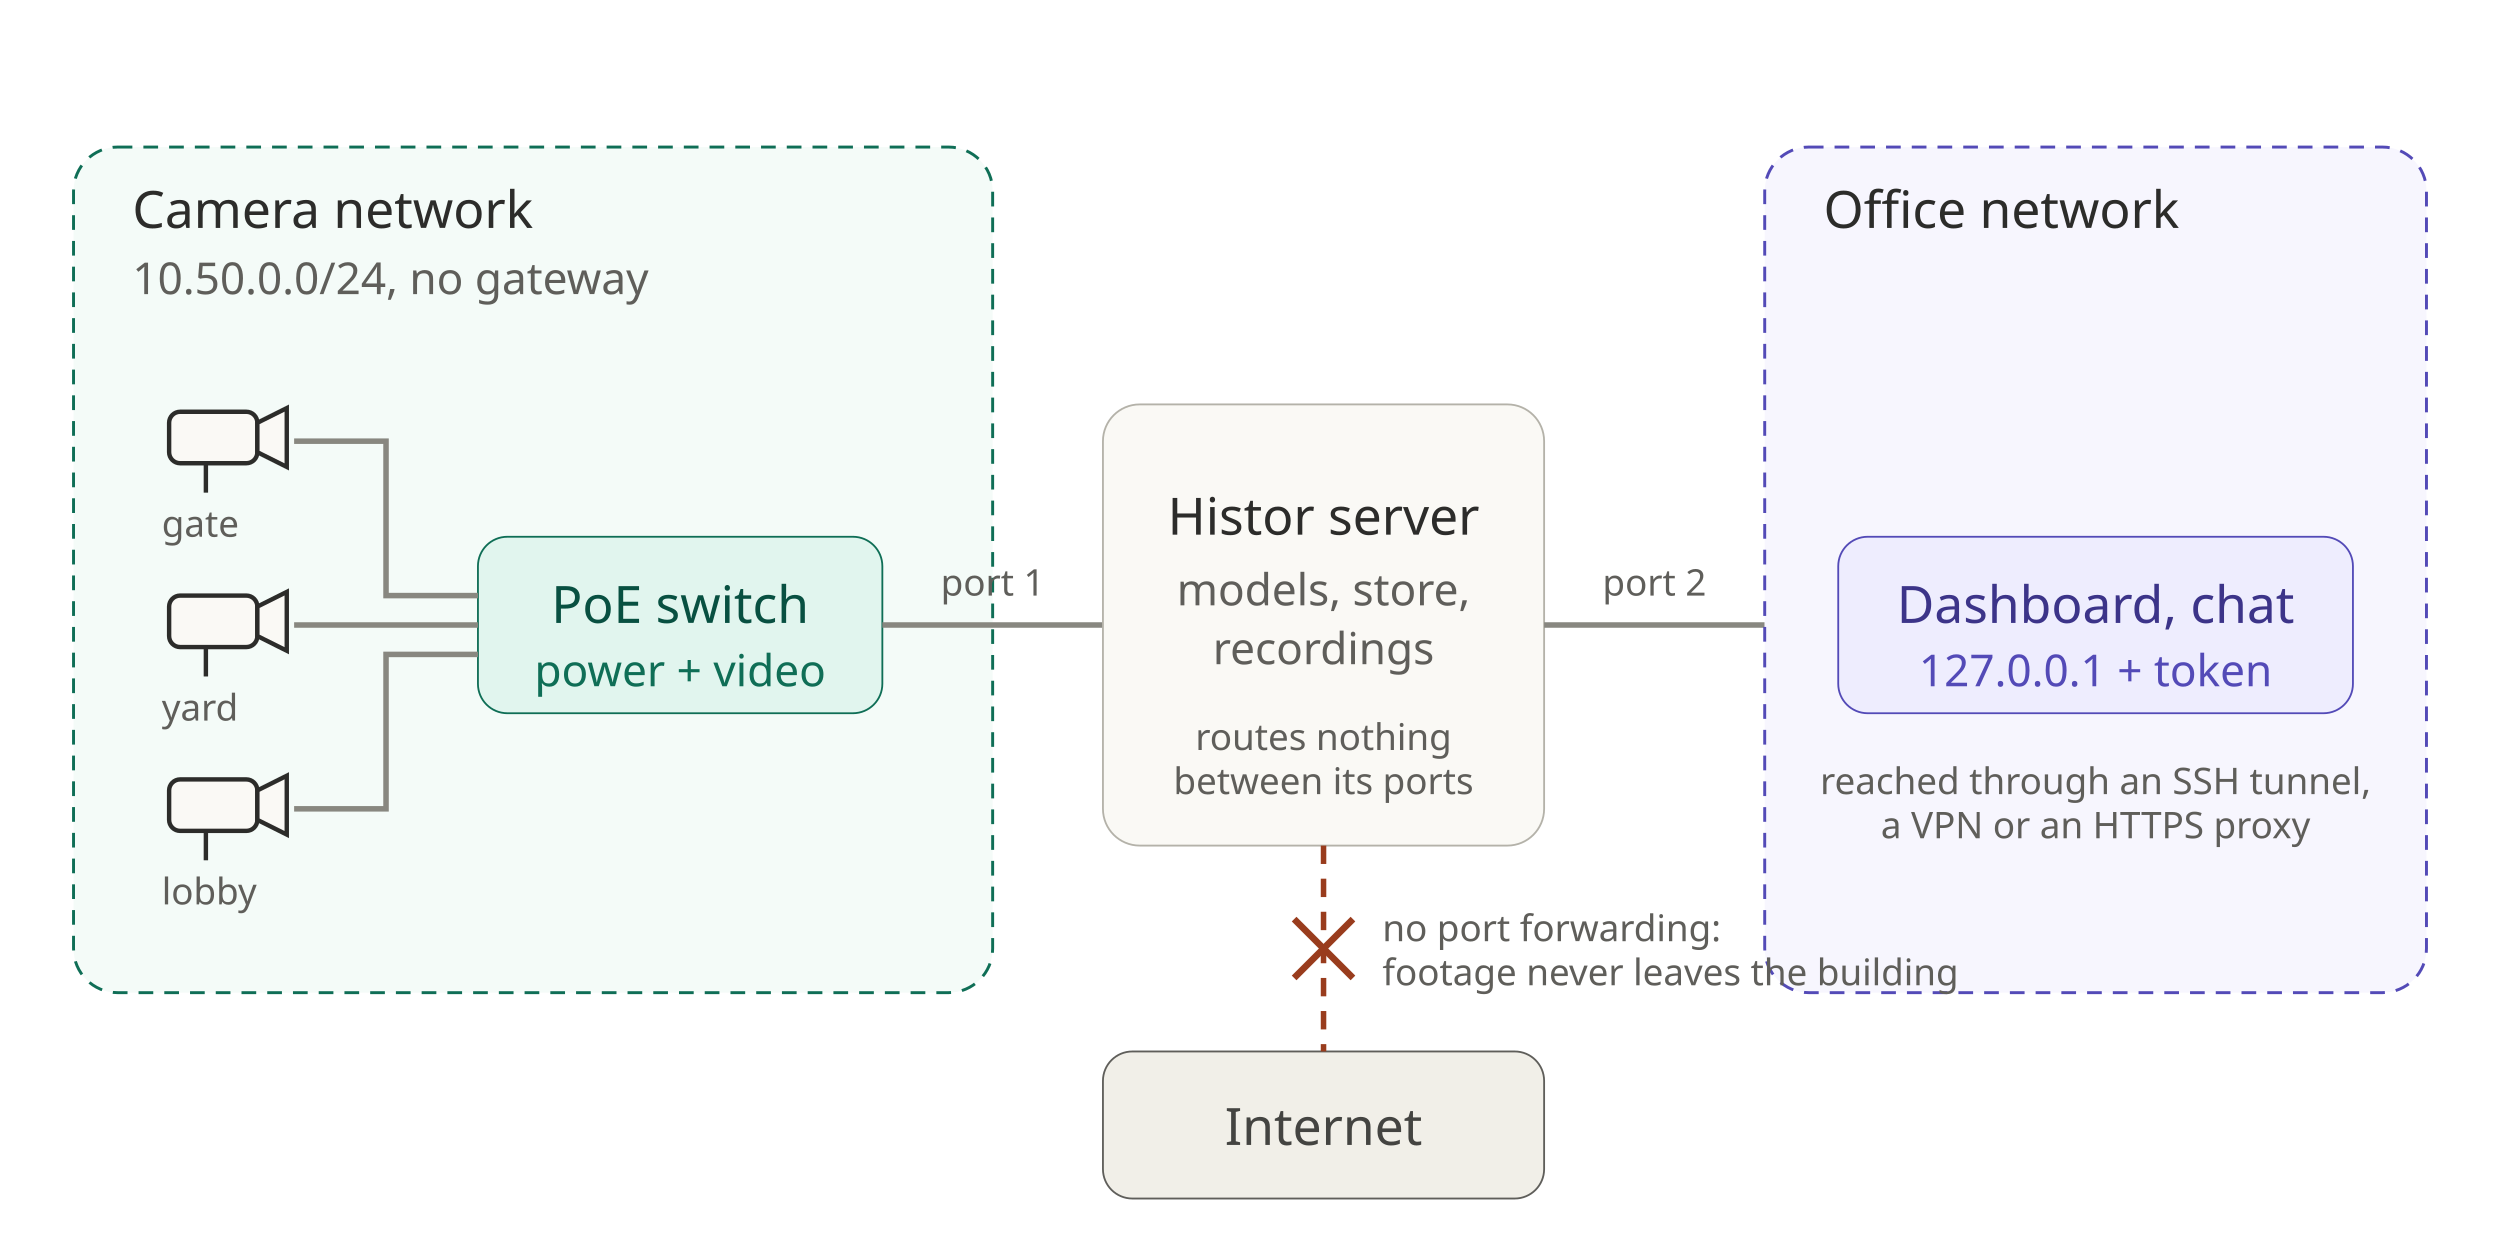
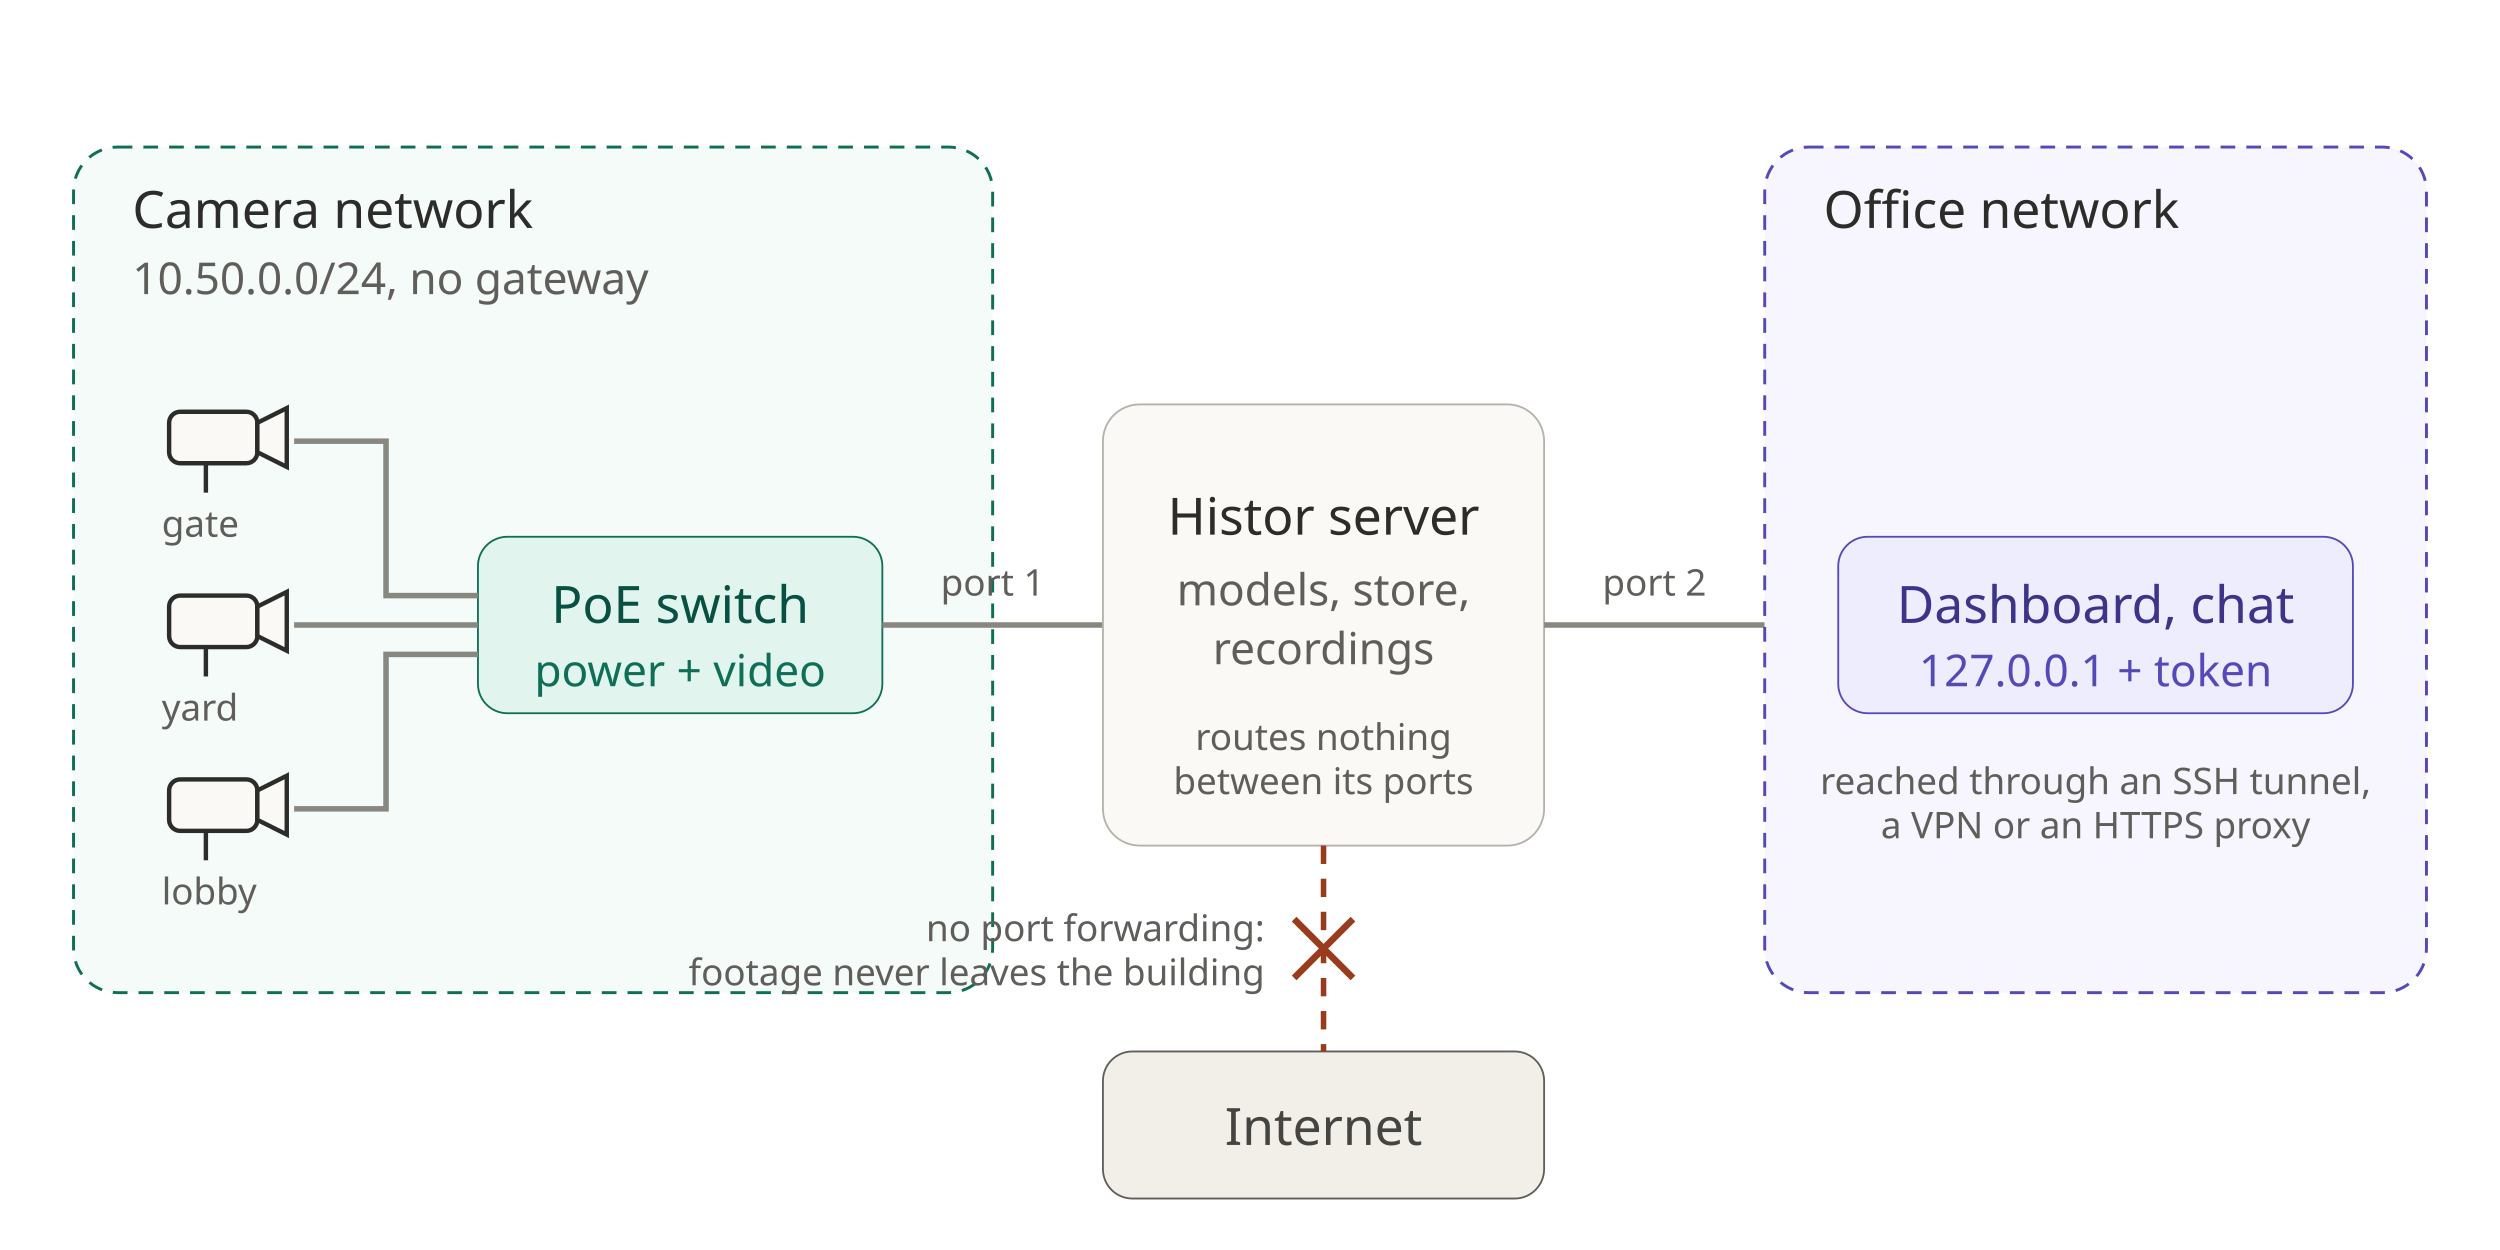
<svg xmlns="http://www.w3.org/2000/svg" width="680" height="340" viewBox="0 0 680 340" role="img" aria-label="Cameras on their own network, cabled to the server only; the server has a second port on the office network and routes nothing between them; no port is opened to the internet; staff reach the dashboard through a tunnel or VPN">
  <style>
text { font-family: system-ui, "Segoe UI", sans-serif; }
.th { font-size: 14px; font-weight: 500; fill: #2C2C2A; }
.ts { font-size: 12px; fill: #5F5E5A; }
.tx { font-size: 10px; fill: #5F5E5A; }
.box { fill: #FAF9F5; stroke: #B4B2A9; }
.wire { stroke: #888780; stroke-width: 1.5; fill: none; }
.no { stroke: #993C1D; stroke-width: 1.5; fill: none; stroke-dasharray: 5 4; }
.cam { fill: #FAF9F5; stroke: #2C2C2A; stroke-width: 1.2; }
.c-teal &gt; rect { fill: #E1F5EE; stroke: #0F6E56; } .c-teal &gt; .th { fill: #085041; } .c-teal &gt; .ts { fill: #0F6E56; }
.c-purple &gt; rect { fill: #EEEDFE; stroke: #534AB7; } .c-purple &gt; .th { fill: #3C3489; } .c-purple &gt; .ts { fill: #534AB7; }
.c-gray &gt; rect { fill: #F1EFE8; stroke: #5F5E5A; } .c-gray &gt; .th { fill: #444441; } .c-gray &gt; .ts { fill: #5F5E5A; }
</style>
  <defs>
    <g id="camera">
      <rect class="cam" x="-14" y="-8" width="24" height="14" rx="3" />
      <polygon class="cam" points="10,-5 18,-9 18,7 10,3" />
      <line x1="-4" y1="6" x2="-4" y2="14" stroke="#2C2C2A" stroke-width="1.2" />
    </g>
  </defs>
  <rect width="680" height="340" fill="#ffffff" />
  <rect x="20" y="40" width="250" height="230" rx="12" fill="#F4FBF8" stroke="#0F6E56" stroke-width="0.8" stroke-dasharray="4 3" />
  <text class="th" x="36" y="62" fill="#085041">Camera network</text>
  <text class="ts" x="36" y="80" fill="#0F6E56">10.50.0.0/24, no gateway</text>
  <g transform="translate(60,120)">
    <use href="#camera" />
  </g>
  <g transform="translate(60,170)">
    <use href="#camera" />
  </g>
  <g transform="translate(60,220)">
    <use href="#camera" />
  </g>
  <text class="tx" x="44" y="146">gate</text>
  <text class="tx" x="44" y="196">yard</text>
  <text class="tx" x="44" y="246">lobby</text>
  <g class="c-teal">
    <rect x="130" y="146" width="110" height="48" rx="8" stroke-width="0.5" />
    <text class="th" x="185" y="164" text-anchor="middle" dominant-baseline="central">PoE switch</text>
    <text class="ts" x="185" y="182" text-anchor="middle" dominant-baseline="central">power + video</text>
  </g>
  <path class="wire" d="M80 120 L105 120 L105 162 L130 162" />
  <path class="wire" d="M80 170 L130 170" />
  <path class="wire" d="M80 220 L105 220 L105 178 L130 178" />
  <path class="wire" d="M240 170 L300 170" />
  <text class="tx" x="270" y="162" text-anchor="middle">port 1</text>
  <rect class="box" x="300" y="110" width="120" height="120" rx="10" stroke-width="0.5" />
  <text class="th" x="360" y="140" text-anchor="middle" dominant-baseline="central">Histor server</text>
  <text class="ts" x="360" y="160" text-anchor="middle" dominant-baseline="central">models, store,</text>
  <text class="ts" x="360" y="176" text-anchor="middle" dominant-baseline="central">recordings</text>
  <text class="tx" x="360" y="204" text-anchor="middle" fill="#993C1D">routes nothing</text>
  <text class="tx" x="360" y="216" text-anchor="middle" fill="#993C1D">between its ports</text>
  <path class="wire" d="M420 170 L480 170" />
  <text class="tx" x="450" y="162" text-anchor="middle">port 2</text>
  <rect x="480" y="40" width="180" height="230" rx="12" fill="#F7F6FE" stroke="#534AB7" stroke-width="0.8" stroke-dasharray="4 3" />
  <text class="th" x="496" y="62" fill="#3C3489">Office network</text>
  <g class="c-purple">
    <rect x="500" y="146" width="140" height="48" rx="8" stroke-width="0.5" />
    <text class="th" x="570" y="164" text-anchor="middle" dominant-baseline="central">Dashboard, chat</text>
    <text class="ts" x="570" y="182" text-anchor="middle" dominant-baseline="central">127.0.0.1 + token</text>
  </g>
  <text class="tx" x="570" y="216" text-anchor="middle">reached through an SSH tunnel,</text>
  <text class="tx" x="570" y="228" text-anchor="middle">a VPN or an HTTPS proxy</text>
  <g class="c-gray">
    <rect x="300" y="286" width="120" height="40" rx="8" stroke-width="0.5" />
    <text class="th" x="360" y="306" text-anchor="middle" dominant-baseline="central">Internet</text>
  </g>
  <path class="no" d="M360 230 L360 286" />
  <g stroke="#993C1D" stroke-width="1.8">
    <line x1="352" y1="250" x2="368" y2="266" />
    <line x1="368" y1="250" x2="352" y2="266" />
  </g>
-   <text class="tx" x="376" y="256" fill="#993C1D">no port forwarding:</text>
-   <text class="tx" x="376" y="268" fill="#993C1D">footage never leaves the building</text>
+   <text class="tx" x="344" y="256" text-anchor="end" fill="#993C1D">no port forwarding:</text>
+   <text class="tx" x="344" y="268" text-anchor="end" fill="#993C1D">footage never leaves the building</text>
</svg>
